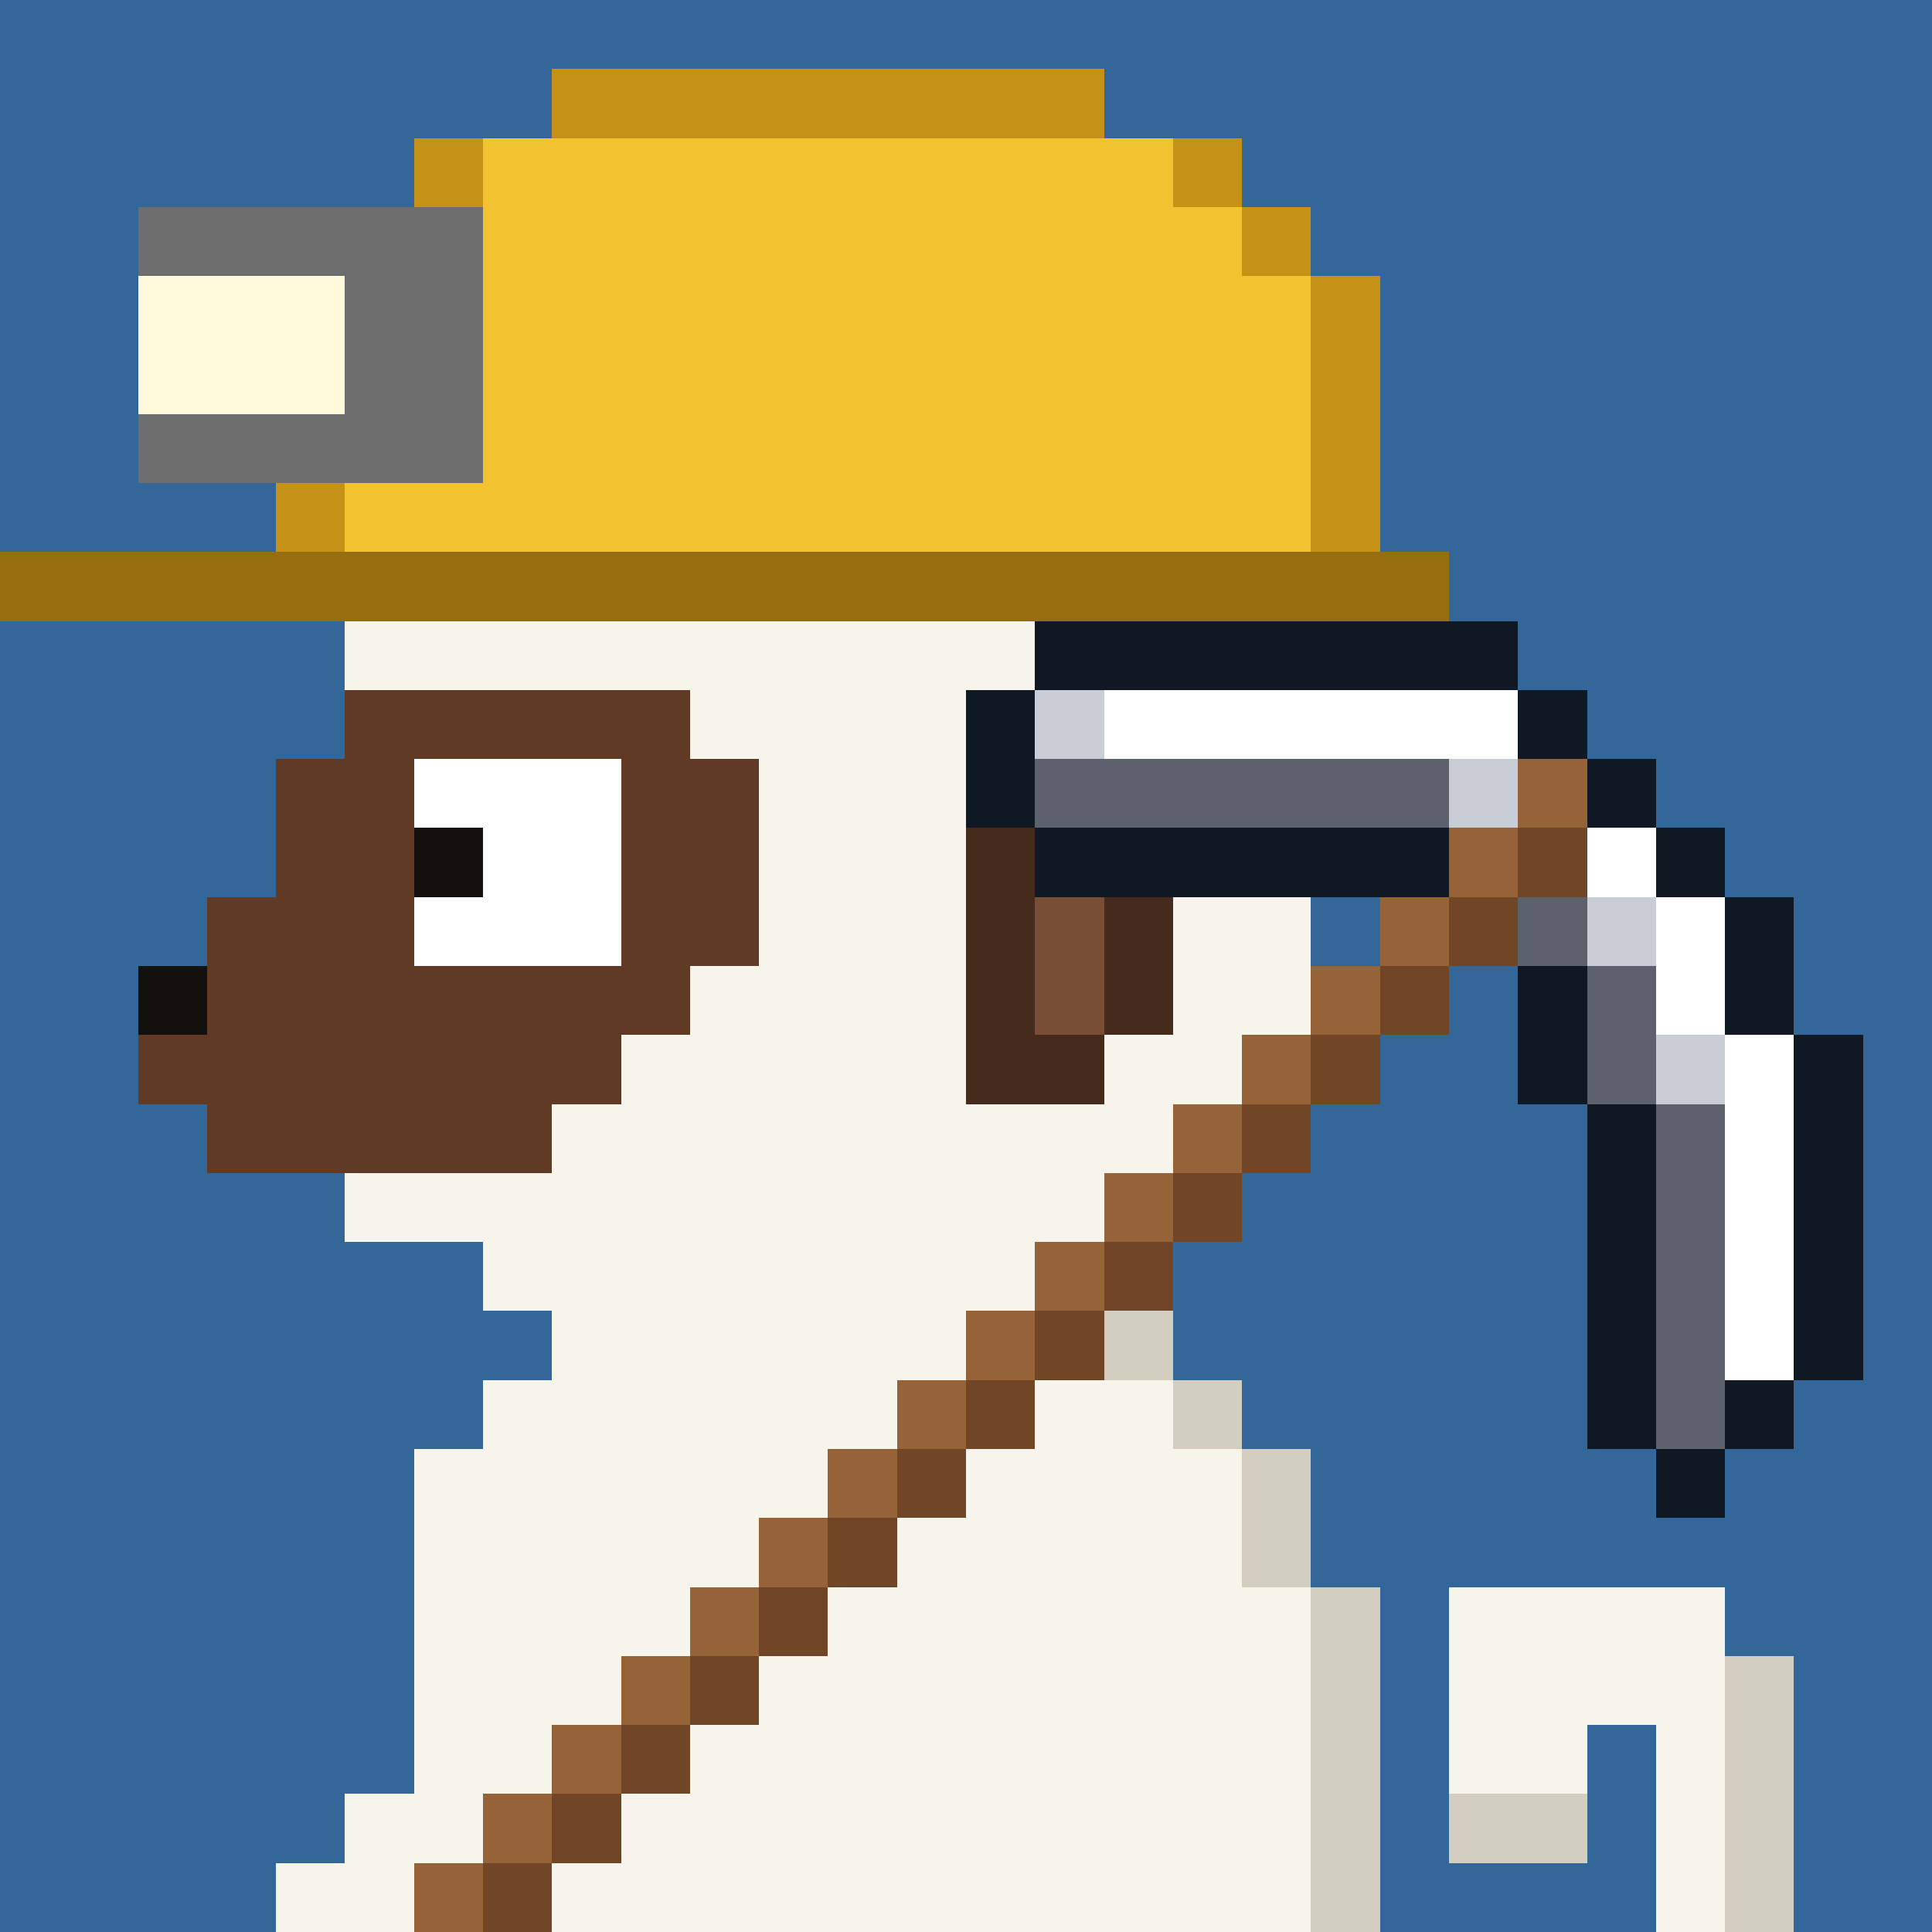
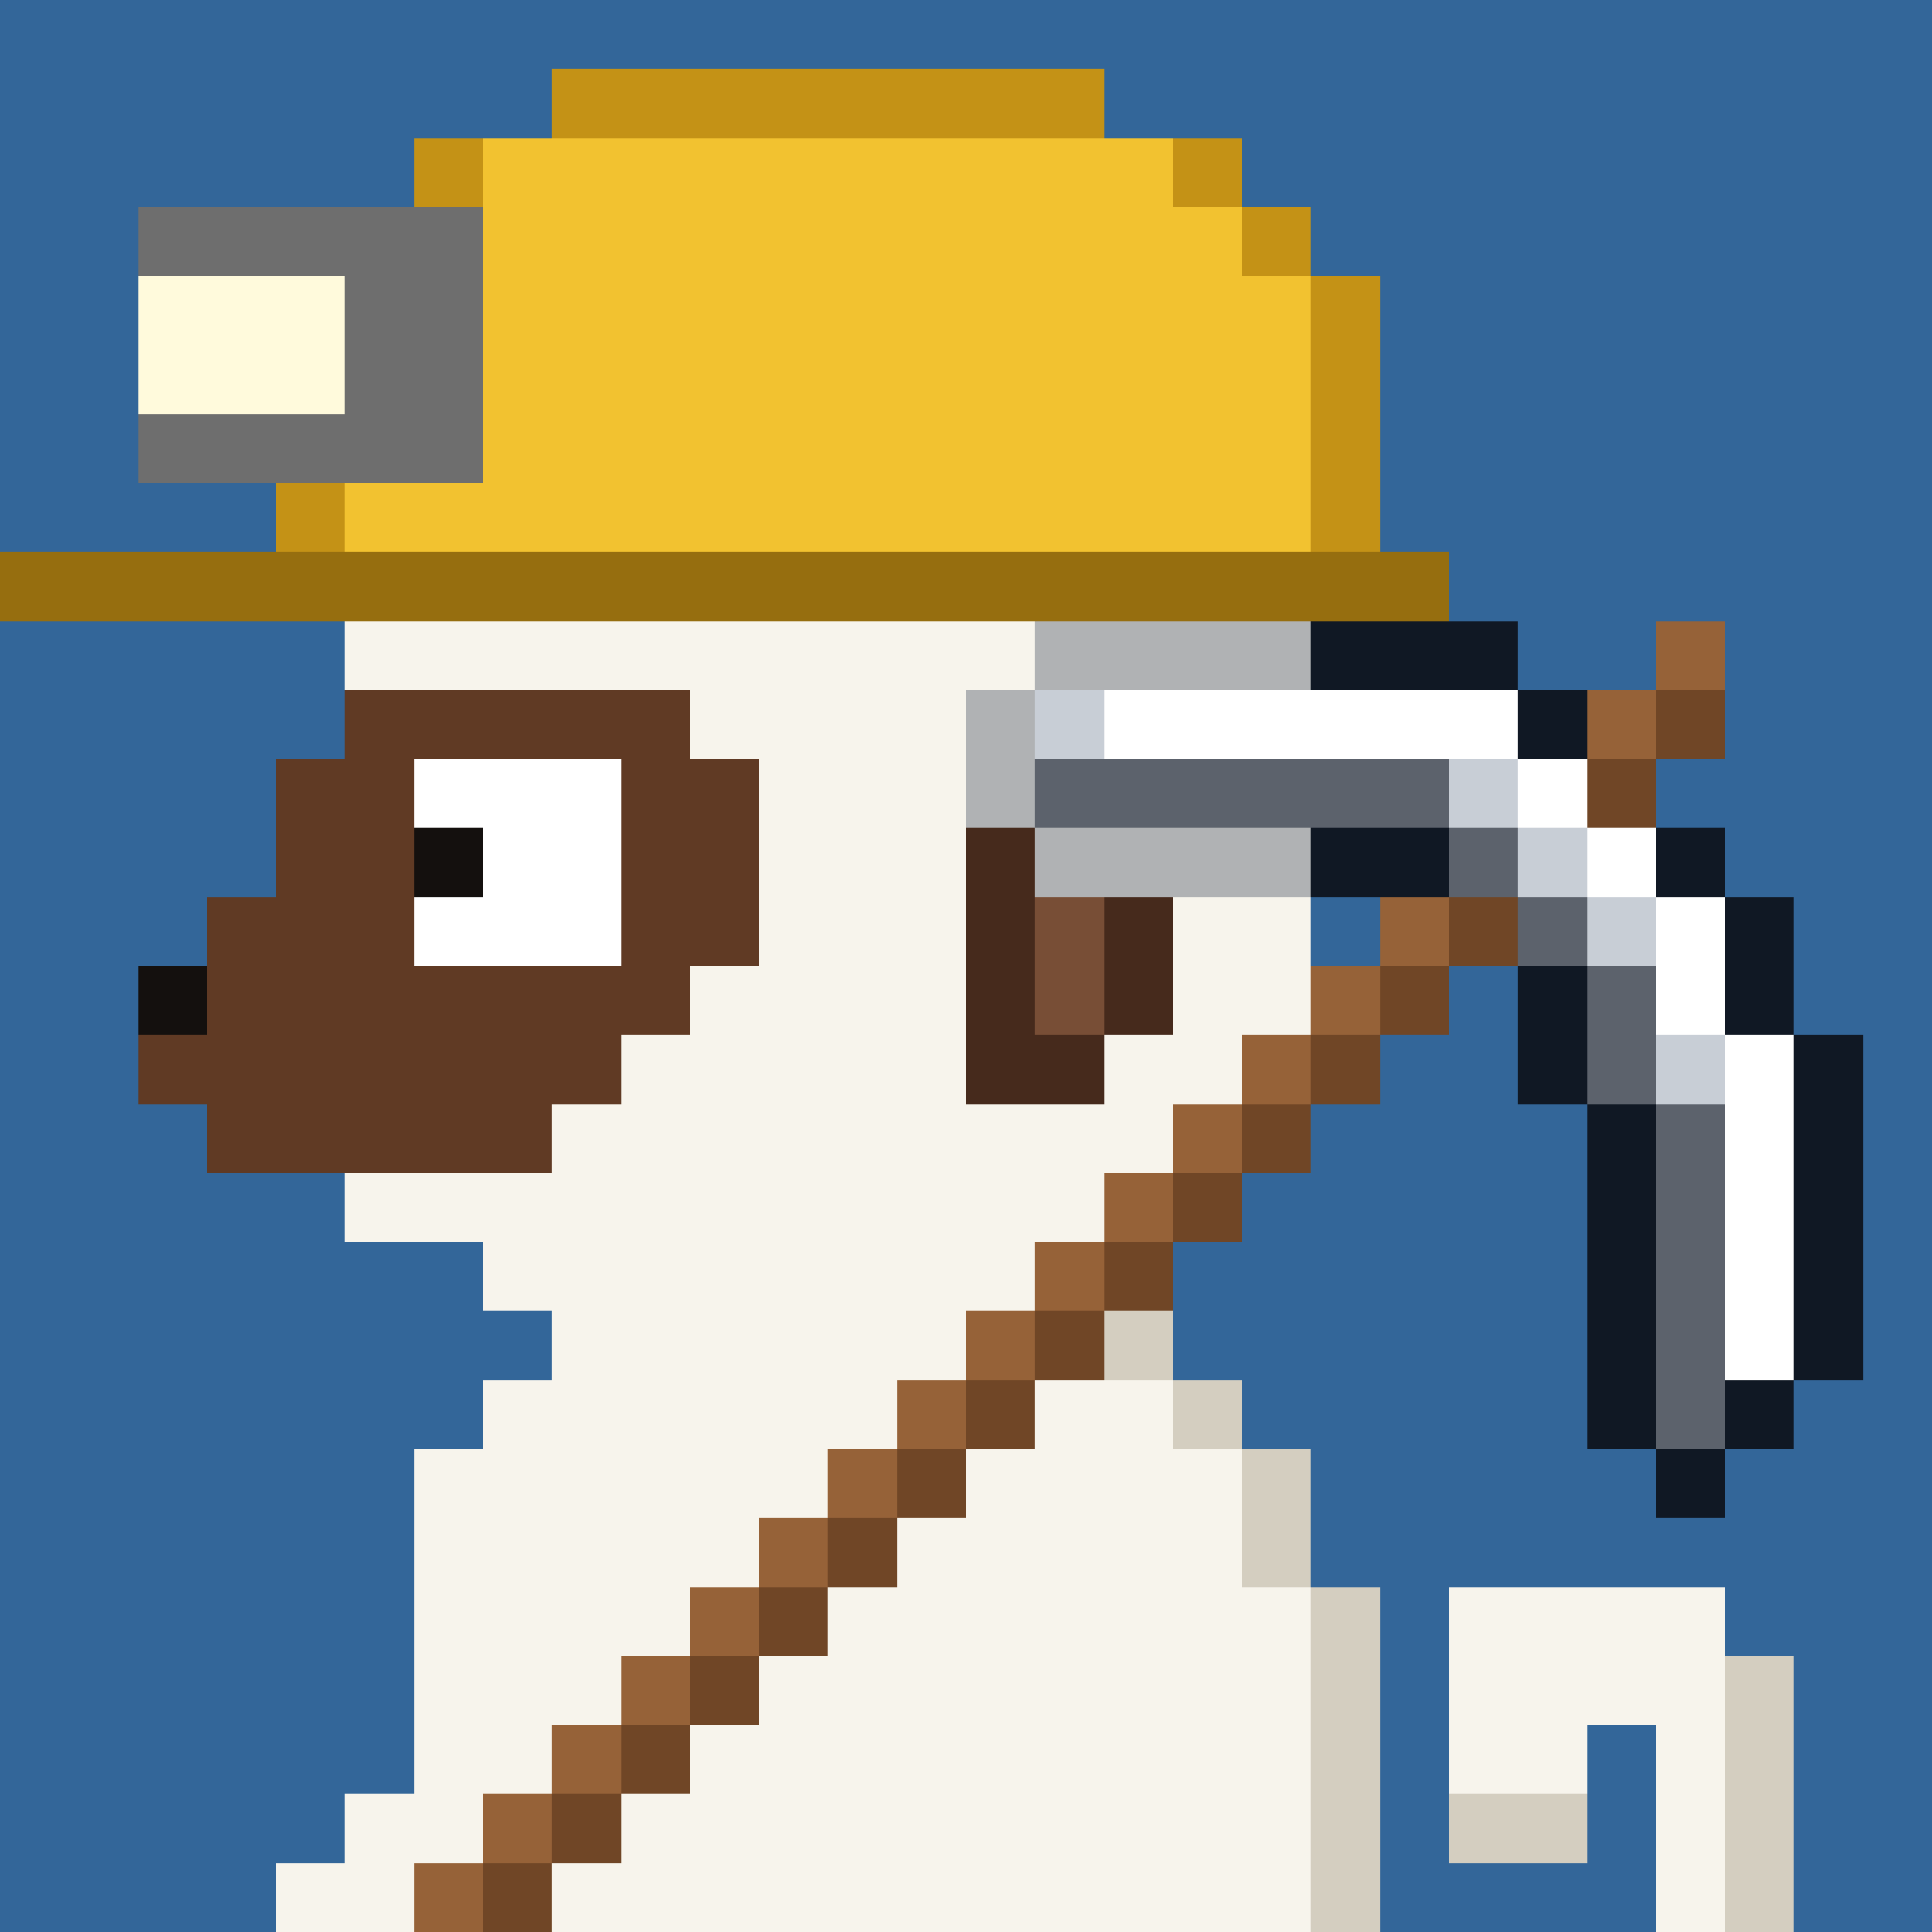
<svg xmlns="http://www.w3.org/2000/svg" viewBox="0 0 28 28" shape-rendering="crispEdges">
  <rect width="28" height="28" fill="#336699" />
  <rect x="8" y="1" width="1" height="1" fill="#c49216" />
  <rect x="9" y="1" width="1" height="1" fill="#c49216" />
  <rect x="10" y="1" width="1" height="1" fill="#c49216" />
  <rect x="11" y="1" width="1" height="1" fill="#c49216" />
  <rect x="12" y="1" width="1" height="1" fill="#c49216" />
  <rect x="13" y="1" width="1" height="1" fill="#c49216" />
  <rect x="14" y="1" width="1" height="1" fill="#c49216" />
  <rect x="15" y="1" width="1" height="1" fill="#c49216" />
  <rect x="6" y="2" width="1" height="1" fill="#c49216" />
  <rect x="7" y="2" width="1" height="1" fill="#f2c230" />
  <rect x="8" y="2" width="1" height="1" fill="#f2c230" />
  <rect x="9" y="2" width="1" height="1" fill="#f2c230" />
  <rect x="10" y="2" width="1" height="1" fill="#f2c230" />
  <rect x="11" y="2" width="1" height="1" fill="#f2c230" />
  <rect x="12" y="2" width="1" height="1" fill="#f2c230" />
  <rect x="13" y="2" width="1" height="1" fill="#f2c230" />
  <rect x="14" y="2" width="1" height="1" fill="#f2c230" />
  <rect x="15" y="2" width="1" height="1" fill="#f2c230" />
  <rect x="16" y="2" width="1" height="1" fill="#f2c230" />
  <rect x="17" y="2" width="1" height="1" fill="#c49216" />
  <rect x="2" y="3" width="1" height="1" fill="#6e6e6e" />
  <rect x="3" y="3" width="1" height="1" fill="#6e6e6e" />
  <rect x="4" y="3" width="1" height="1" fill="#6e6e6e" />
  <rect x="5" y="3" width="1" height="1" fill="#6e6e6e" />
  <rect x="6" y="3" width="1" height="1" fill="#6e6e6e" />
  <rect x="7" y="3" width="1" height="1" fill="#f2c230" />
  <rect x="8" y="3" width="1" height="1" fill="#f2c230" />
  <rect x="9" y="3" width="1" height="1" fill="#f2c230" />
  <rect x="10" y="3" width="1" height="1" fill="#f2c230" />
  <rect x="11" y="3" width="1" height="1" fill="#f2c230" />
  <rect x="12" y="3" width="1" height="1" fill="#f2c230" />
  <rect x="13" y="3" width="1" height="1" fill="#f2c230" />
  <rect x="14" y="3" width="1" height="1" fill="#f2c230" />
  <rect x="15" y="3" width="1" height="1" fill="#f2c230" />
  <rect x="16" y="3" width="1" height="1" fill="#f2c230" />
  <rect x="17" y="3" width="1" height="1" fill="#f2c230" />
  <rect x="18" y="3" width="1" height="1" fill="#c49216" />
  <rect x="2" y="4" width="1" height="1" fill="#fffadc" />
  <rect x="3" y="4" width="1" height="1" fill="#fffadc" />
  <rect x="4" y="4" width="1" height="1" fill="#fffadc" />
  <rect x="5" y="4" width="1" height="1" fill="#6e6e6e" />
  <rect x="6" y="4" width="1" height="1" fill="#6e6e6e" />
  <rect x="7" y="4" width="1" height="1" fill="#f2c230" />
  <rect x="8" y="4" width="1" height="1" fill="#f2c230" />
  <rect x="9" y="4" width="1" height="1" fill="#f2c230" />
  <rect x="10" y="4" width="1" height="1" fill="#f2c230" />
  <rect x="11" y="4" width="1" height="1" fill="#f2c230" />
  <rect x="12" y="4" width="1" height="1" fill="#f2c230" />
  <rect x="13" y="4" width="1" height="1" fill="#f2c230" />
  <rect x="14" y="4" width="1" height="1" fill="#f2c230" />
  <rect x="15" y="4" width="1" height="1" fill="#f2c230" />
  <rect x="16" y="4" width="1" height="1" fill="#f2c230" />
  <rect x="17" y="4" width="1" height="1" fill="#f2c230" />
  <rect x="18" y="4" width="1" height="1" fill="#f2c230" />
  <rect x="19" y="4" width="1" height="1" fill="#c49216" />
  <rect x="2" y="5" width="1" height="1" fill="#fffadc" />
  <rect x="3" y="5" width="1" height="1" fill="#fffadc" />
  <rect x="4" y="5" width="1" height="1" fill="#fffadc" />
  <rect x="5" y="5" width="1" height="1" fill="#6e6e6e" />
  <rect x="6" y="5" width="1" height="1" fill="#6e6e6e" />
  <rect x="7" y="5" width="1" height="1" fill="#f2c230" />
  <rect x="8" y="5" width="1" height="1" fill="#f2c230" />
  <rect x="9" y="5" width="1" height="1" fill="#f2c230" />
  <rect x="10" y="5" width="1" height="1" fill="#f2c230" />
  <rect x="11" y="5" width="1" height="1" fill="#f2c230" />
  <rect x="12" y="5" width="1" height="1" fill="#f2c230" />
  <rect x="13" y="5" width="1" height="1" fill="#f2c230" />
  <rect x="14" y="5" width="1" height="1" fill="#f2c230" />
  <rect x="15" y="5" width="1" height="1" fill="#f2c230" />
  <rect x="16" y="5" width="1" height="1" fill="#f2c230" />
  <rect x="17" y="5" width="1" height="1" fill="#f2c230" />
  <rect x="18" y="5" width="1" height="1" fill="#f2c230" />
  <rect x="19" y="5" width="1" height="1" fill="#c49216" />
  <rect x="2" y="6" width="1" height="1" fill="#6e6e6e" />
  <rect x="3" y="6" width="1" height="1" fill="#6e6e6e" />
  <rect x="4" y="6" width="1" height="1" fill="#6e6e6e" />
  <rect x="5" y="6" width="1" height="1" fill="#6e6e6e" />
  <rect x="6" y="6" width="1" height="1" fill="#6e6e6e" />
  <rect x="7" y="6" width="1" height="1" fill="#f2c230" />
  <rect x="8" y="6" width="1" height="1" fill="#f2c230" />
  <rect x="9" y="6" width="1" height="1" fill="#f2c230" />
  <rect x="10" y="6" width="1" height="1" fill="#f2c230" />
  <rect x="11" y="6" width="1" height="1" fill="#f2c230" />
  <rect x="12" y="6" width="1" height="1" fill="#f2c230" />
  <rect x="13" y="6" width="1" height="1" fill="#f2c230" />
  <rect x="14" y="6" width="1" height="1" fill="#f2c230" />
  <rect x="15" y="6" width="1" height="1" fill="#f2c230" />
  <rect x="16" y="6" width="1" height="1" fill="#f2c230" />
  <rect x="17" y="6" width="1" height="1" fill="#f2c230" />
  <rect x="18" y="6" width="1" height="1" fill="#f2c230" />
  <rect x="19" y="6" width="1" height="1" fill="#c49216" />
  <rect x="4" y="7" width="1" height="1" fill="#c49216" />
  <rect x="5" y="7" width="1" height="1" fill="#f2c230" />
  <rect x="6" y="7" width="1" height="1" fill="#f2c230" />
  <rect x="7" y="7" width="1" height="1" fill="#f2c230" />
  <rect x="8" y="7" width="1" height="1" fill="#f2c230" />
  <rect x="9" y="7" width="1" height="1" fill="#f2c230" />
  <rect x="10" y="7" width="1" height="1" fill="#f2c230" />
  <rect x="11" y="7" width="1" height="1" fill="#f2c230" />
  <rect x="12" y="7" width="1" height="1" fill="#f2c230" />
  <rect x="13" y="7" width="1" height="1" fill="#f2c230" />
  <rect x="14" y="7" width="1" height="1" fill="#f2c230" />
  <rect x="15" y="7" width="1" height="1" fill="#f2c230" />
  <rect x="16" y="7" width="1" height="1" fill="#f2c230" />
  <rect x="17" y="7" width="1" height="1" fill="#f2c230" />
  <rect x="18" y="7" width="1" height="1" fill="#f2c230" />
  <rect x="19" y="7" width="1" height="1" fill="#c49216" />
  <rect x="0" y="8" width="1" height="1" fill="#966e0f" />
  <rect x="1" y="8" width="1" height="1" fill="#966e0f" />
  <rect x="2" y="8" width="1" height="1" fill="#966e0f" />
  <rect x="3" y="8" width="1" height="1" fill="#966e0f" />
  <rect x="4" y="8" width="1" height="1" fill="#966e0f" />
  <rect x="5" y="8" width="1" height="1" fill="#966e0f" />
  <rect x="6" y="8" width="1" height="1" fill="#966e0f" />
  <rect x="7" y="8" width="1" height="1" fill="#966e0f" />
  <rect x="8" y="8" width="1" height="1" fill="#966e0f" />
  <rect x="9" y="8" width="1" height="1" fill="#966e0f" />
  <rect x="10" y="8" width="1" height="1" fill="#966e0f" />
  <rect x="11" y="8" width="1" height="1" fill="#966e0f" />
  <rect x="12" y="8" width="1" height="1" fill="#966e0f" />
  <rect x="13" y="8" width="1" height="1" fill="#966e0f" />
  <rect x="14" y="8" width="1" height="1" fill="#966e0f" />
  <rect x="15" y="8" width="1" height="1" fill="#966e0f" />
  <rect x="16" y="8" width="1" height="1" fill="#966e0f" />
  <rect x="17" y="8" width="1" height="1" fill="#966e0f" />
  <rect x="18" y="8" width="1" height="1" fill="#966e0f" />
  <rect x="19" y="8" width="1" height="1" fill="#966e0f" />
  <rect x="20" y="8" width="1" height="1" fill="#966e0f" />
  <rect x="5" y="9" width="1" height="1" fill="#f7f4ec" />
  <rect x="6" y="9" width="1" height="1" fill="#f7f4ec" />
  <rect x="7" y="9" width="1" height="1" fill="#f7f4ec" />
  <rect x="8" y="9" width="1" height="1" fill="#f7f4ec" />
  <rect x="9" y="9" width="1" height="1" fill="#f7f4ec" />
  <rect x="10" y="9" width="1" height="1" fill="#f7f4ec" />
  <rect x="11" y="9" width="1" height="1" fill="#f7f4ec" />
  <rect x="12" y="9" width="1" height="1" fill="#f7f4ec" />
  <rect x="13" y="9" width="1" height="1" fill="#f7f4ec" />
  <rect x="14" y="9" width="1" height="1" fill="#f7f4ec" />
-   <rect x="15" y="9" width="1" height="1" fill="#101824" />
-   <rect x="16" y="9" width="1" height="1" fill="#101824" />
-   <rect x="17" y="9" width="1" height="1" fill="#101824" />
-   <rect x="18" y="9" width="1" height="1" fill="#101824" />
+   <rect x="15" y="9" width="1" height="1" fill="#b0b2b4" />
+   <rect x="16" y="9" width="1" height="1" fill="#b0b2b4" />
+   <rect x="17" y="9" width="1" height="1" fill="#b0b2b4" />
+   <rect x="18" y="9" width="1" height="1" fill="#b0b2b4" />
  <rect x="19" y="9" width="1" height="1" fill="#101824" />
  <rect x="20" y="9" width="1" height="1" fill="#101824" />
  <rect x="21" y="9" width="1" height="1" fill="#101824" />
+   <rect x="24" y="9" width="1" height="1" fill="#966238" />
  <rect x="5" y="10" width="1" height="1" fill="#603a24" />
  <rect x="6" y="10" width="1" height="1" fill="#603a24" />
  <rect x="7" y="10" width="1" height="1" fill="#603a24" />
  <rect x="8" y="10" width="1" height="1" fill="#603a24" />
  <rect x="9" y="10" width="1" height="1" fill="#603a24" />
  <rect x="10" y="10" width="1" height="1" fill="#f7f4ec" />
  <rect x="11" y="10" width="1" height="1" fill="#f7f4ec" />
  <rect x="12" y="10" width="1" height="1" fill="#f7f4ec" />
  <rect x="13" y="10" width="1" height="1" fill="#f7f4ec" />
-   <rect x="14" y="10" width="1" height="1" fill="#101824" />
+   <rect x="14" y="10" width="1" height="1" fill="#b0b2b4" />
  <rect x="15" y="10" width="1" height="1" fill="#c8ced6" />
  <rect x="16" y="10" width="1" height="1" fill="#ffffff" />
  <rect x="17" y="10" width="1" height="1" fill="#ffffff" />
  <rect x="18" y="10" width="1" height="1" fill="#ffffff" />
  <rect x="19" y="10" width="1" height="1" fill="#ffffff" />
  <rect x="20" y="10" width="1" height="1" fill="#ffffff" />
  <rect x="21" y="10" width="1" height="1" fill="#ffffff" />
  <rect x="22" y="10" width="1" height="1" fill="#101824" />
+   <rect x="23" y="10" width="1" height="1" fill="#966238" />
+   <rect x="24" y="10" width="1" height="1" fill="#704626" />
  <rect x="4" y="11" width="1" height="1" fill="#603a24" />
  <rect x="5" y="11" width="1" height="1" fill="#603a24" />
  <rect x="6" y="11" width="1" height="1" fill="#ffffff" />
  <rect x="7" y="11" width="1" height="1" fill="#ffffff" />
  <rect x="8" y="11" width="1" height="1" fill="#ffffff" />
  <rect x="9" y="11" width="1" height="1" fill="#603a24" />
  <rect x="10" y="11" width="1" height="1" fill="#603a24" />
  <rect x="11" y="11" width="1" height="1" fill="#f7f4ec" />
  <rect x="12" y="11" width="1" height="1" fill="#f7f4ec" />
  <rect x="13" y="11" width="1" height="1" fill="#f7f4ec" />
-   <rect x="14" y="11" width="1" height="1" fill="#101824" />
+   <rect x="14" y="11" width="1" height="1" fill="#b0b2b4" />
  <rect x="15" y="11" width="1" height="1" fill="#5c626c" />
  <rect x="16" y="11" width="1" height="1" fill="#5c626c" />
  <rect x="17" y="11" width="1" height="1" fill="#5c626c" />
  <rect x="18" y="11" width="1" height="1" fill="#5c626c" />
  <rect x="19" y="11" width="1" height="1" fill="#5c626c" />
  <rect x="20" y="11" width="1" height="1" fill="#5c626c" />
  <rect x="21" y="11" width="1" height="1" fill="#c8ced6" />
-   <rect x="22" y="11" width="1" height="1" fill="#966238" />
-   <rect x="23" y="11" width="1" height="1" fill="#101824" />
+   <rect x="22" y="11" width="1" height="1" fill="#ffffff" />
+   <rect x="23" y="11" width="1" height="1" fill="#704626" />
  <rect x="4" y="12" width="1" height="1" fill="#603a24" />
  <rect x="5" y="12" width="1" height="1" fill="#603a24" />
  <rect x="6" y="12" width="1" height="1" fill="#14100e" />
  <rect x="7" y="12" width="1" height="1" fill="#ffffff" />
  <rect x="8" y="12" width="1" height="1" fill="#ffffff" />
  <rect x="9" y="12" width="1" height="1" fill="#603a24" />
  <rect x="10" y="12" width="1" height="1" fill="#603a24" />
  <rect x="11" y="12" width="1" height="1" fill="#f7f4ec" />
  <rect x="12" y="12" width="1" height="1" fill="#f7f4ec" />
  <rect x="13" y="12" width="1" height="1" fill="#f7f4ec" />
  <rect x="14" y="12" width="1" height="1" fill="#462a1c" />
-   <rect x="15" y="12" width="1" height="1" fill="#101824" />
-   <rect x="16" y="12" width="1" height="1" fill="#101824" />
-   <rect x="17" y="12" width="1" height="1" fill="#101824" />
-   <rect x="18" y="12" width="1" height="1" fill="#101824" />
+   <rect x="15" y="12" width="1" height="1" fill="#b0b2b4" />
+   <rect x="16" y="12" width="1" height="1" fill="#b0b2b4" />
+   <rect x="17" y="12" width="1" height="1" fill="#b0b2b4" />
+   <rect x="18" y="12" width="1" height="1" fill="#b0b2b4" />
  <rect x="19" y="12" width="1" height="1" fill="#101824" />
  <rect x="20" y="12" width="1" height="1" fill="#101824" />
-   <rect x="21" y="12" width="1" height="1" fill="#966238" />
-   <rect x="22" y="12" width="1" height="1" fill="#704626" />
+   <rect x="21" y="12" width="1" height="1" fill="#5c626c" />
+   <rect x="22" y="12" width="1" height="1" fill="#c8ced6" />
  <rect x="23" y="12" width="1" height="1" fill="#ffffff" />
  <rect x="24" y="12" width="1" height="1" fill="#101824" />
  <rect x="3" y="13" width="1" height="1" fill="#603a24" />
  <rect x="4" y="13" width="1" height="1" fill="#603a24" />
  <rect x="5" y="13" width="1" height="1" fill="#603a24" />
  <rect x="6" y="13" width="1" height="1" fill="#ffffff" />
  <rect x="7" y="13" width="1" height="1" fill="#ffffff" />
  <rect x="8" y="13" width="1" height="1" fill="#ffffff" />
  <rect x="9" y="13" width="1" height="1" fill="#603a24" />
  <rect x="10" y="13" width="1" height="1" fill="#603a24" />
  <rect x="11" y="13" width="1" height="1" fill="#f7f4ec" />
  <rect x="12" y="13" width="1" height="1" fill="#f7f4ec" />
  <rect x="13" y="13" width="1" height="1" fill="#f7f4ec" />
  <rect x="14" y="13" width="1" height="1" fill="#462a1c" />
  <rect x="15" y="13" width="1" height="1" fill="#784e36" />
  <rect x="16" y="13" width="1" height="1" fill="#462a1c" />
  <rect x="17" y="13" width="1" height="1" fill="#f7f4ec" />
  <rect x="18" y="13" width="1" height="1" fill="#f7f4ec" />
  <rect x="20" y="13" width="1" height="1" fill="#966238" />
  <rect x="21" y="13" width="1" height="1" fill="#704626" />
  <rect x="22" y="13" width="1" height="1" fill="#5c626c" />
  <rect x="23" y="13" width="1" height="1" fill="#c8ced6" />
  <rect x="24" y="13" width="1" height="1" fill="#ffffff" />
  <rect x="25" y="13" width="1" height="1" fill="#101824" />
  <rect x="2" y="14" width="1" height="1" fill="#14100e" />
  <rect x="3" y="14" width="1" height="1" fill="#603a24" />
  <rect x="4" y="14" width="1" height="1" fill="#603a24" />
  <rect x="5" y="14" width="1" height="1" fill="#603a24" />
  <rect x="6" y="14" width="1" height="1" fill="#603a24" />
  <rect x="7" y="14" width="1" height="1" fill="#603a24" />
  <rect x="8" y="14" width="1" height="1" fill="#603a24" />
  <rect x="9" y="14" width="1" height="1" fill="#603a24" />
  <rect x="10" y="14" width="1" height="1" fill="#f7f4ec" />
  <rect x="11" y="14" width="1" height="1" fill="#f7f4ec" />
  <rect x="12" y="14" width="1" height="1" fill="#f7f4ec" />
  <rect x="13" y="14" width="1" height="1" fill="#f7f4ec" />
  <rect x="14" y="14" width="1" height="1" fill="#462a1c" />
  <rect x="15" y="14" width="1" height="1" fill="#784e36" />
  <rect x="16" y="14" width="1" height="1" fill="#462a1c" />
  <rect x="17" y="14" width="1" height="1" fill="#f7f4ec" />
  <rect x="18" y="14" width="1" height="1" fill="#f7f4ec" />
  <rect x="19" y="14" width="1" height="1" fill="#966238" />
  <rect x="20" y="14" width="1" height="1" fill="#704626" />
  <rect x="22" y="14" width="1" height="1" fill="#101824" />
  <rect x="23" y="14" width="1" height="1" fill="#5c626c" />
  <rect x="24" y="14" width="1" height="1" fill="#ffffff" />
  <rect x="25" y="14" width="1" height="1" fill="#101824" />
  <rect x="2" y="15" width="1" height="1" fill="#603a24" />
  <rect x="3" y="15" width="1" height="1" fill="#603a24" />
  <rect x="4" y="15" width="1" height="1" fill="#603a24" />
  <rect x="5" y="15" width="1" height="1" fill="#603a24" />
  <rect x="6" y="15" width="1" height="1" fill="#603a24" />
  <rect x="7" y="15" width="1" height="1" fill="#603a24" />
  <rect x="8" y="15" width="1" height="1" fill="#603a24" />
  <rect x="9" y="15" width="1" height="1" fill="#f7f4ec" />
  <rect x="10" y="15" width="1" height="1" fill="#f7f4ec" />
  <rect x="11" y="15" width="1" height="1" fill="#f7f4ec" />
  <rect x="12" y="15" width="1" height="1" fill="#f7f4ec" />
  <rect x="13" y="15" width="1" height="1" fill="#f7f4ec" />
  <rect x="14" y="15" width="1" height="1" fill="#462a1c" />
  <rect x="15" y="15" width="1" height="1" fill="#462a1c" />
  <rect x="16" y="15" width="1" height="1" fill="#f7f4ec" />
  <rect x="17" y="15" width="1" height="1" fill="#f7f4ec" />
  <rect x="18" y="15" width="1" height="1" fill="#966238" />
  <rect x="19" y="15" width="1" height="1" fill="#704626" />
  <rect x="22" y="15" width="1" height="1" fill="#101824" />
  <rect x="23" y="15" width="1" height="1" fill="#5c626c" />
  <rect x="24" y="15" width="1" height="1" fill="#c8ced6" />
  <rect x="25" y="15" width="1" height="1" fill="#ffffff" />
  <rect x="26" y="15" width="1" height="1" fill="#101824" />
  <rect x="3" y="16" width="1" height="1" fill="#603a24" />
  <rect x="4" y="16" width="1" height="1" fill="#603a24" />
  <rect x="5" y="16" width="1" height="1" fill="#603a24" />
  <rect x="6" y="16" width="1" height="1" fill="#603a24" />
  <rect x="7" y="16" width="1" height="1" fill="#603a24" />
  <rect x="8" y="16" width="1" height="1" fill="#f7f4ec" />
  <rect x="9" y="16" width="1" height="1" fill="#f7f4ec" />
  <rect x="10" y="16" width="1" height="1" fill="#f7f4ec" />
  <rect x="11" y="16" width="1" height="1" fill="#f7f4ec" />
  <rect x="12" y="16" width="1" height="1" fill="#f7f4ec" />
  <rect x="13" y="16" width="1" height="1" fill="#f7f4ec" />
  <rect x="14" y="16" width="1" height="1" fill="#f7f4ec" />
  <rect x="15" y="16" width="1" height="1" fill="#f7f4ec" />
  <rect x="16" y="16" width="1" height="1" fill="#f7f4ec" />
  <rect x="17" y="16" width="1" height="1" fill="#966238" />
  <rect x="18" y="16" width="1" height="1" fill="#704626" />
  <rect x="23" y="16" width="1" height="1" fill="#101824" />
  <rect x="24" y="16" width="1" height="1" fill="#5c626c" />
  <rect x="25" y="16" width="1" height="1" fill="#ffffff" />
  <rect x="26" y="16" width="1" height="1" fill="#101824" />
  <rect x="5" y="17" width="1" height="1" fill="#f7f4ec" />
  <rect x="6" y="17" width="1" height="1" fill="#f7f4ec" />
  <rect x="7" y="17" width="1" height="1" fill="#f7f4ec" />
  <rect x="8" y="17" width="1" height="1" fill="#f7f4ec" />
  <rect x="9" y="17" width="1" height="1" fill="#f7f4ec" />
  <rect x="10" y="17" width="1" height="1" fill="#f7f4ec" />
  <rect x="11" y="17" width="1" height="1" fill="#f7f4ec" />
  <rect x="12" y="17" width="1" height="1" fill="#f7f4ec" />
  <rect x="13" y="17" width="1" height="1" fill="#f7f4ec" />
  <rect x="14" y="17" width="1" height="1" fill="#f7f4ec" />
  <rect x="15" y="17" width="1" height="1" fill="#f7f4ec" />
  <rect x="16" y="17" width="1" height="1" fill="#966238" />
  <rect x="17" y="17" width="1" height="1" fill="#704626" />
  <rect x="23" y="17" width="1" height="1" fill="#101824" />
  <rect x="24" y="17" width="1" height="1" fill="#5c626c" />
  <rect x="25" y="17" width="1" height="1" fill="#ffffff" />
  <rect x="26" y="17" width="1" height="1" fill="#101824" />
  <rect x="7" y="18" width="1" height="1" fill="#f7f4ec" />
  <rect x="8" y="18" width="1" height="1" fill="#f7f4ec" />
  <rect x="9" y="18" width="1" height="1" fill="#f7f4ec" />
  <rect x="10" y="18" width="1" height="1" fill="#f7f4ec" />
  <rect x="11" y="18" width="1" height="1" fill="#f7f4ec" />
  <rect x="12" y="18" width="1" height="1" fill="#f7f4ec" />
  <rect x="13" y="18" width="1" height="1" fill="#f7f4ec" />
  <rect x="14" y="18" width="1" height="1" fill="#f7f4ec" />
  <rect x="15" y="18" width="1" height="1" fill="#966238" />
  <rect x="16" y="18" width="1" height="1" fill="#704626" />
  <rect x="23" y="18" width="1" height="1" fill="#101824" />
  <rect x="24" y="18" width="1" height="1" fill="#5c626c" />
  <rect x="25" y="18" width="1" height="1" fill="#ffffff" />
  <rect x="26" y="18" width="1" height="1" fill="#101824" />
  <rect x="8" y="19" width="1" height="1" fill="#f7f4ec" />
  <rect x="9" y="19" width="1" height="1" fill="#f7f4ec" />
  <rect x="10" y="19" width="1" height="1" fill="#f7f4ec" />
  <rect x="11" y="19" width="1" height="1" fill="#f7f4ec" />
  <rect x="12" y="19" width="1" height="1" fill="#f7f4ec" />
  <rect x="13" y="19" width="1" height="1" fill="#f7f4ec" />
  <rect x="14" y="19" width="1" height="1" fill="#966238" />
  <rect x="15" y="19" width="1" height="1" fill="#704626" />
  <rect x="16" y="19" width="1" height="1" fill="#d4cec0" />
  <rect x="23" y="19" width="1" height="1" fill="#101824" />
  <rect x="24" y="19" width="1" height="1" fill="#5c626c" />
  <rect x="25" y="19" width="1" height="1" fill="#ffffff" />
  <rect x="26" y="19" width="1" height="1" fill="#101824" />
  <rect x="7" y="20" width="1" height="1" fill="#f7f4ec" />
  <rect x="8" y="20" width="1" height="1" fill="#f7f4ec" />
  <rect x="9" y="20" width="1" height="1" fill="#f7f4ec" />
  <rect x="10" y="20" width="1" height="1" fill="#f7f4ec" />
  <rect x="11" y="20" width="1" height="1" fill="#f7f4ec" />
  <rect x="12" y="20" width="1" height="1" fill="#f7f4ec" />
  <rect x="13" y="20" width="1" height="1" fill="#966238" />
  <rect x="14" y="20" width="1" height="1" fill="#704626" />
  <rect x="15" y="20" width="1" height="1" fill="#f7f4ec" />
  <rect x="16" y="20" width="1" height="1" fill="#f7f4ec" />
  <rect x="17" y="20" width="1" height="1" fill="#d4cec0" />
  <rect x="23" y="20" width="1" height="1" fill="#101824" />
  <rect x="24" y="20" width="1" height="1" fill="#5c626c" />
  <rect x="25" y="20" width="1" height="1" fill="#101824" />
  <rect x="6" y="21" width="1" height="1" fill="#f7f4ec" />
  <rect x="7" y="21" width="1" height="1" fill="#f7f4ec" />
  <rect x="8" y="21" width="1" height="1" fill="#f7f4ec" />
  <rect x="9" y="21" width="1" height="1" fill="#f7f4ec" />
  <rect x="10" y="21" width="1" height="1" fill="#f7f4ec" />
  <rect x="11" y="21" width="1" height="1" fill="#f7f4ec" />
  <rect x="12" y="21" width="1" height="1" fill="#966238" />
  <rect x="13" y="21" width="1" height="1" fill="#704626" />
  <rect x="14" y="21" width="1" height="1" fill="#f7f4ec" />
  <rect x="15" y="21" width="1" height="1" fill="#f7f4ec" />
  <rect x="16" y="21" width="1" height="1" fill="#f7f4ec" />
  <rect x="17" y="21" width="1" height="1" fill="#f7f4ec" />
  <rect x="18" y="21" width="1" height="1" fill="#d4cec0" />
  <rect x="24" y="21" width="1" height="1" fill="#101824" />
  <rect x="6" y="22" width="1" height="1" fill="#f7f4ec" />
  <rect x="7" y="22" width="1" height="1" fill="#f7f4ec" />
  <rect x="8" y="22" width="1" height="1" fill="#f7f4ec" />
  <rect x="9" y="22" width="1" height="1" fill="#f7f4ec" />
  <rect x="10" y="22" width="1" height="1" fill="#f7f4ec" />
  <rect x="11" y="22" width="1" height="1" fill="#966238" />
  <rect x="12" y="22" width="1" height="1" fill="#704626" />
  <rect x="13" y="22" width="1" height="1" fill="#f7f4ec" />
  <rect x="14" y="22" width="1" height="1" fill="#f7f4ec" />
  <rect x="15" y="22" width="1" height="1" fill="#f7f4ec" />
  <rect x="16" y="22" width="1" height="1" fill="#f7f4ec" />
  <rect x="17" y="22" width="1" height="1" fill="#f7f4ec" />
  <rect x="18" y="22" width="1" height="1" fill="#d4cec0" />
  <rect x="6" y="23" width="1" height="1" fill="#f7f4ec" />
  <rect x="7" y="23" width="1" height="1" fill="#f7f4ec" />
  <rect x="8" y="23" width="1" height="1" fill="#f7f4ec" />
  <rect x="9" y="23" width="1" height="1" fill="#f7f4ec" />
  <rect x="10" y="23" width="1" height="1" fill="#966238" />
  <rect x="11" y="23" width="1" height="1" fill="#704626" />
  <rect x="12" y="23" width="1" height="1" fill="#f7f4ec" />
  <rect x="13" y="23" width="1" height="1" fill="#f7f4ec" />
  <rect x="14" y="23" width="1" height="1" fill="#f7f4ec" />
  <rect x="15" y="23" width="1" height="1" fill="#f7f4ec" />
  <rect x="16" y="23" width="1" height="1" fill="#f7f4ec" />
  <rect x="17" y="23" width="1" height="1" fill="#f7f4ec" />
  <rect x="18" y="23" width="1" height="1" fill="#f7f4ec" />
  <rect x="19" y="23" width="1" height="1" fill="#d4cec0" />
  <rect x="21" y="23" width="1" height="1" fill="#f7f4ec" />
  <rect x="22" y="23" width="1" height="1" fill="#f7f4ec" />
  <rect x="23" y="23" width="1" height="1" fill="#f7f4ec" />
  <rect x="24" y="23" width="1" height="1" fill="#f7f4ec" />
  <rect x="6" y="24" width="1" height="1" fill="#f7f4ec" />
  <rect x="7" y="24" width="1" height="1" fill="#f7f4ec" />
  <rect x="8" y="24" width="1" height="1" fill="#f7f4ec" />
  <rect x="9" y="24" width="1" height="1" fill="#966238" />
  <rect x="10" y="24" width="1" height="1" fill="#704626" />
  <rect x="11" y="24" width="1" height="1" fill="#f7f4ec" />
  <rect x="12" y="24" width="1" height="1" fill="#f7f4ec" />
  <rect x="13" y="24" width="1" height="1" fill="#f7f4ec" />
  <rect x="14" y="24" width="1" height="1" fill="#f7f4ec" />
  <rect x="15" y="24" width="1" height="1" fill="#f7f4ec" />
  <rect x="16" y="24" width="1" height="1" fill="#f7f4ec" />
  <rect x="17" y="24" width="1" height="1" fill="#f7f4ec" />
  <rect x="18" y="24" width="1" height="1" fill="#f7f4ec" />
  <rect x="19" y="24" width="1" height="1" fill="#d4cec0" />
  <rect x="21" y="24" width="1" height="1" fill="#f7f4ec" />
  <rect x="22" y="24" width="1" height="1" fill="#f7f4ec" />
  <rect x="23" y="24" width="1" height="1" fill="#f7f4ec" />
  <rect x="24" y="24" width="1" height="1" fill="#f7f4ec" />
  <rect x="25" y="24" width="1" height="1" fill="#d4cec0" />
  <rect x="6" y="25" width="1" height="1" fill="#f7f4ec" />
  <rect x="7" y="25" width="1" height="1" fill="#f7f4ec" />
  <rect x="8" y="25" width="1" height="1" fill="#966238" />
  <rect x="9" y="25" width="1" height="1" fill="#704626" />
  <rect x="10" y="25" width="1" height="1" fill="#f7f4ec" />
  <rect x="11" y="25" width="1" height="1" fill="#f7f4ec" />
  <rect x="12" y="25" width="1" height="1" fill="#f7f4ec" />
  <rect x="13" y="25" width="1" height="1" fill="#f7f4ec" />
  <rect x="14" y="25" width="1" height="1" fill="#f7f4ec" />
  <rect x="15" y="25" width="1" height="1" fill="#f7f4ec" />
  <rect x="16" y="25" width="1" height="1" fill="#f7f4ec" />
  <rect x="17" y="25" width="1" height="1" fill="#f7f4ec" />
  <rect x="18" y="25" width="1" height="1" fill="#f7f4ec" />
  <rect x="19" y="25" width="1" height="1" fill="#d4cec0" />
  <rect x="21" y="25" width="1" height="1" fill="#f7f4ec" />
  <rect x="22" y="25" width="1" height="1" fill="#f7f4ec" />
  <rect x="24" y="25" width="1" height="1" fill="#f7f4ec" />
  <rect x="25" y="25" width="1" height="1" fill="#d4cec0" />
  <rect x="5" y="26" width="1" height="1" fill="#f7f4ec" />
  <rect x="6" y="26" width="1" height="1" fill="#f7f4ec" />
  <rect x="7" y="26" width="1" height="1" fill="#966238" />
  <rect x="8" y="26" width="1" height="1" fill="#704626" />
  <rect x="9" y="26" width="1" height="1" fill="#f7f4ec" />
  <rect x="10" y="26" width="1" height="1" fill="#f7f4ec" />
  <rect x="11" y="26" width="1" height="1" fill="#f7f4ec" />
  <rect x="12" y="26" width="1" height="1" fill="#f7f4ec" />
  <rect x="13" y="26" width="1" height="1" fill="#f7f4ec" />
  <rect x="14" y="26" width="1" height="1" fill="#f7f4ec" />
  <rect x="15" y="26" width="1" height="1" fill="#f7f4ec" />
  <rect x="16" y="26" width="1" height="1" fill="#f7f4ec" />
  <rect x="17" y="26" width="1" height="1" fill="#f7f4ec" />
  <rect x="18" y="26" width="1" height="1" fill="#f7f4ec" />
  <rect x="19" y="26" width="1" height="1" fill="#d4cec0" />
  <rect x="21" y="26" width="1" height="1" fill="#d4cec0" />
  <rect x="22" y="26" width="1" height="1" fill="#d4cec0" />
  <rect x="24" y="26" width="1" height="1" fill="#f7f4ec" />
  <rect x="25" y="26" width="1" height="1" fill="#d4cec0" />
  <rect x="4" y="27" width="1" height="1" fill="#f7f4ec" />
  <rect x="5" y="27" width="1" height="1" fill="#f7f4ec" />
  <rect x="6" y="27" width="1" height="1" fill="#966238" />
  <rect x="7" y="27" width="1" height="1" fill="#704626" />
  <rect x="8" y="27" width="1" height="1" fill="#f7f4ec" />
  <rect x="9" y="27" width="1" height="1" fill="#f7f4ec" />
  <rect x="10" y="27" width="1" height="1" fill="#f7f4ec" />
  <rect x="11" y="27" width="1" height="1" fill="#f7f4ec" />
  <rect x="12" y="27" width="1" height="1" fill="#f7f4ec" />
  <rect x="13" y="27" width="1" height="1" fill="#f7f4ec" />
  <rect x="14" y="27" width="1" height="1" fill="#f7f4ec" />
  <rect x="15" y="27" width="1" height="1" fill="#f7f4ec" />
  <rect x="16" y="27" width="1" height="1" fill="#f7f4ec" />
  <rect x="17" y="27" width="1" height="1" fill="#f7f4ec" />
  <rect x="18" y="27" width="1" height="1" fill="#f7f4ec" />
  <rect x="19" y="27" width="1" height="1" fill="#d4cec0" />
  <rect x="24" y="27" width="1" height="1" fill="#f7f4ec" />
  <rect x="25" y="27" width="1" height="1" fill="#d4cec0" />
</svg>
